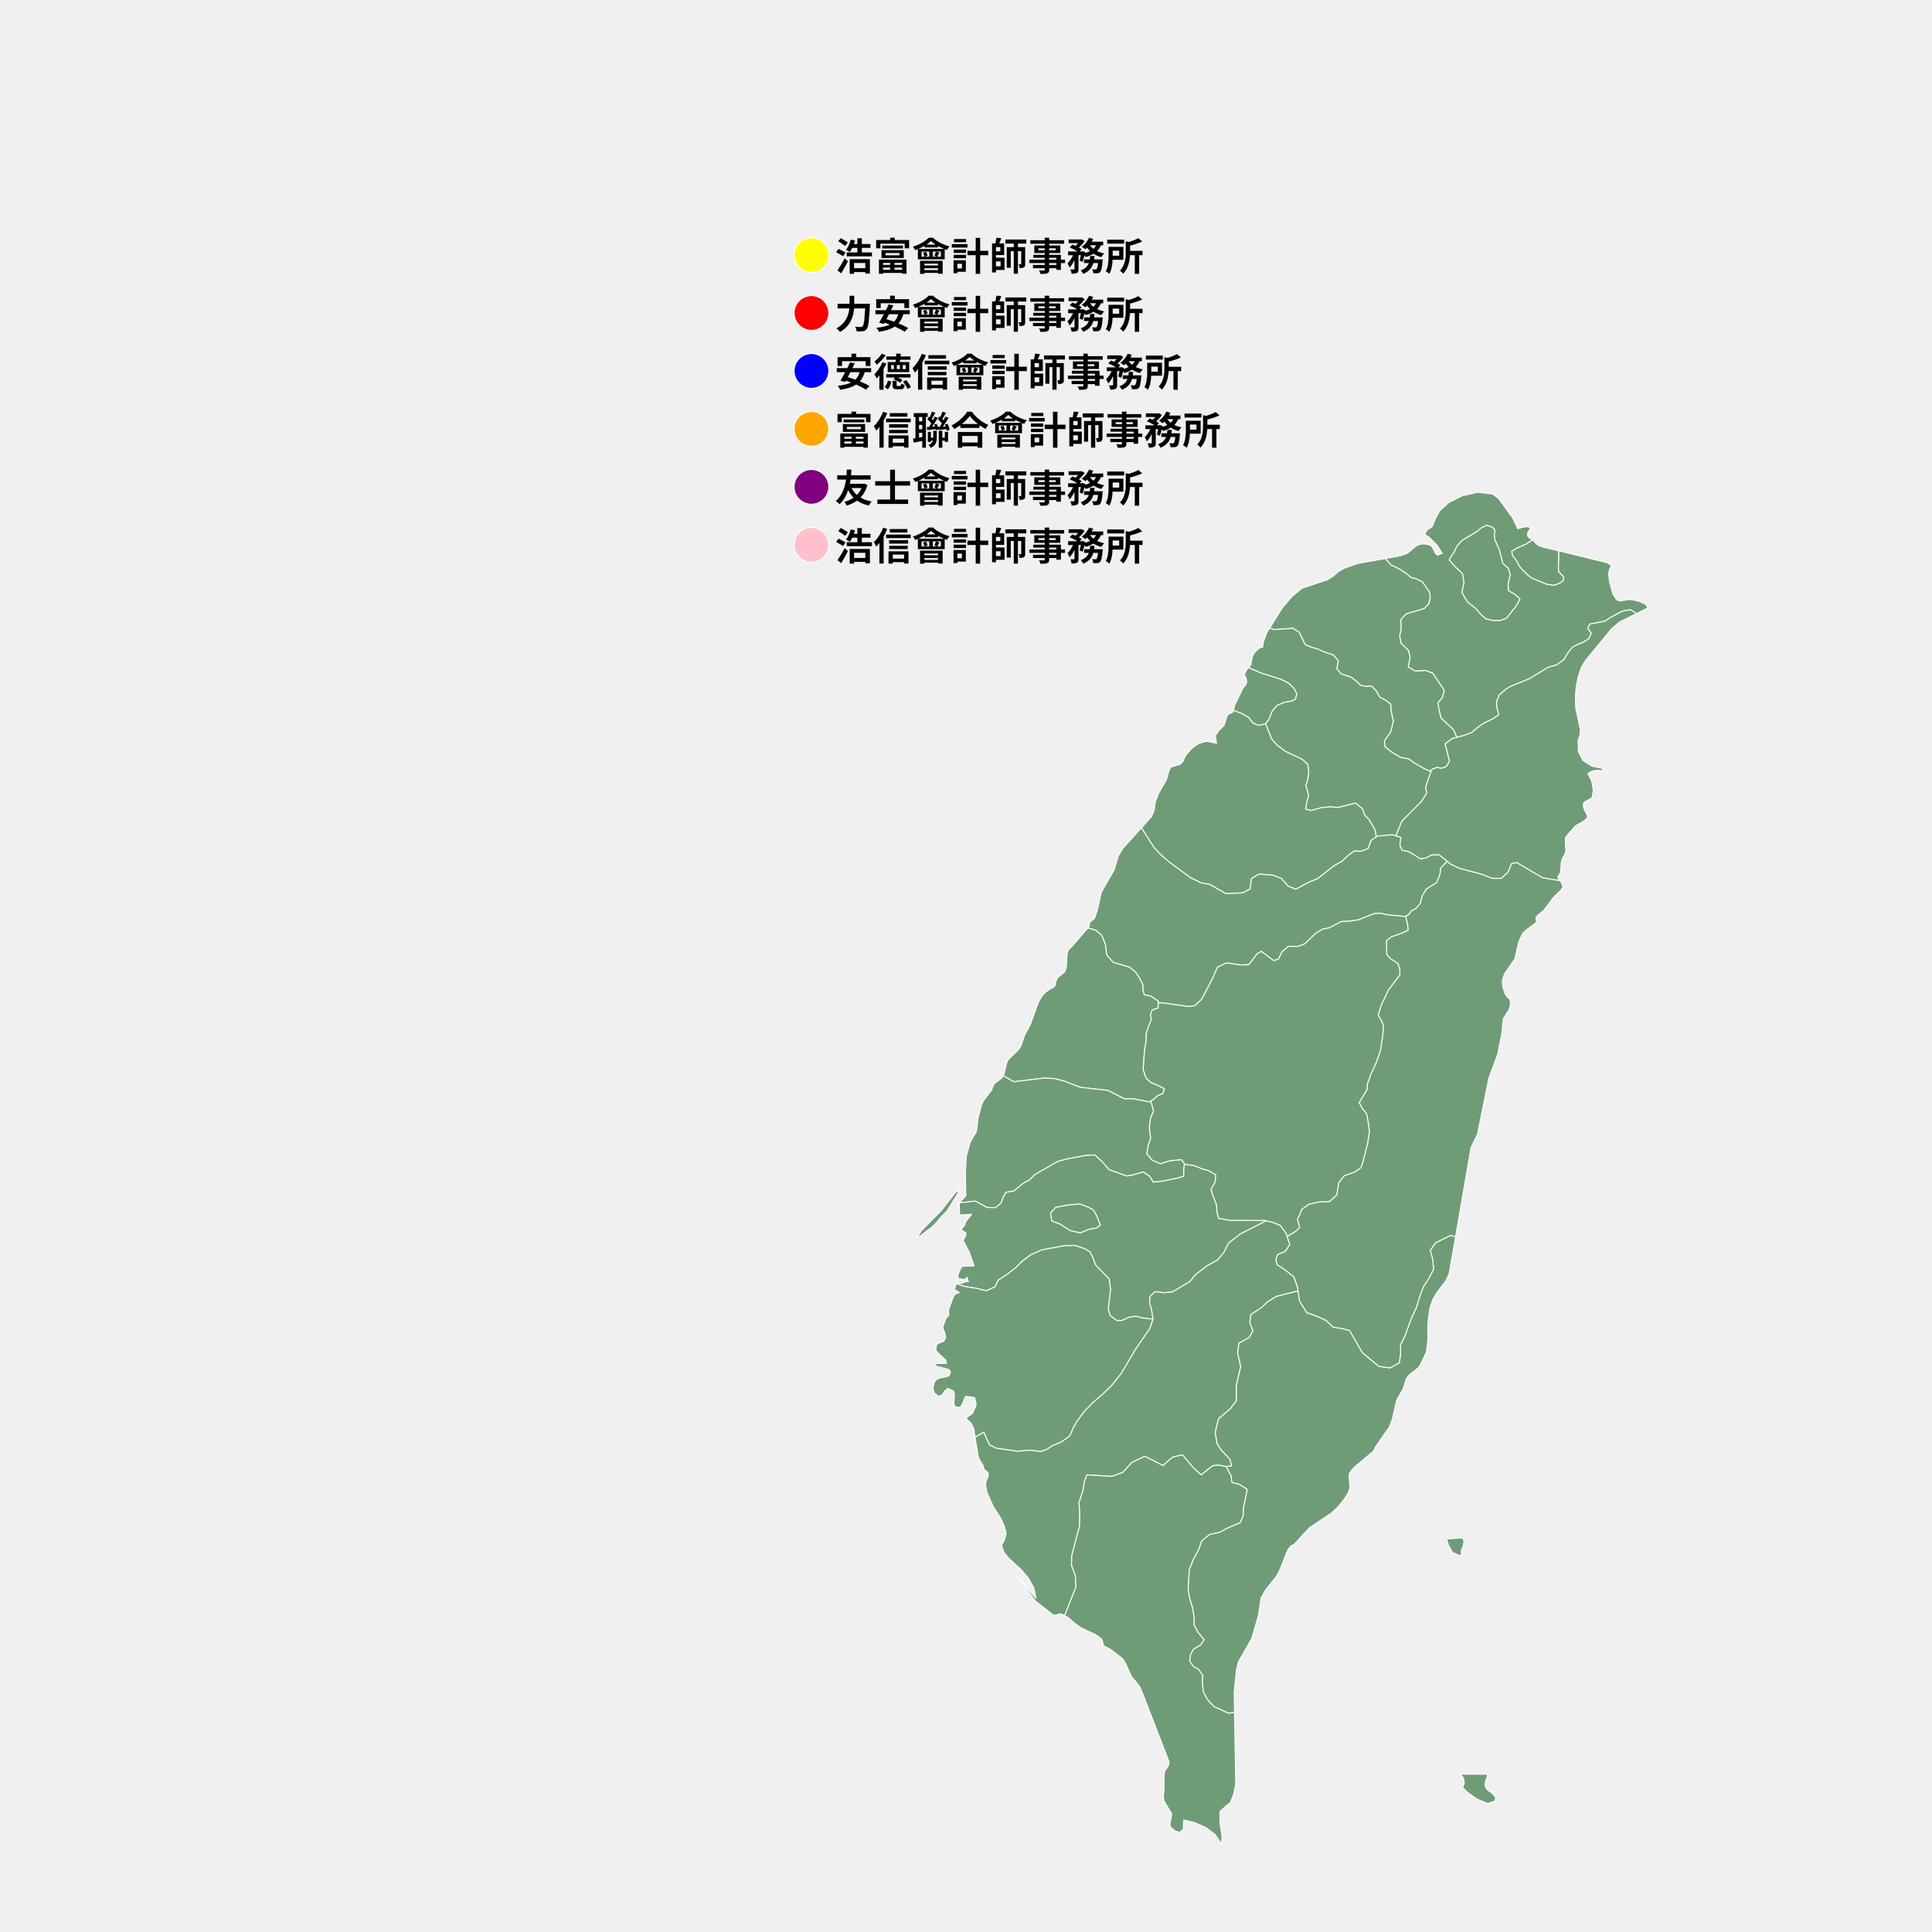
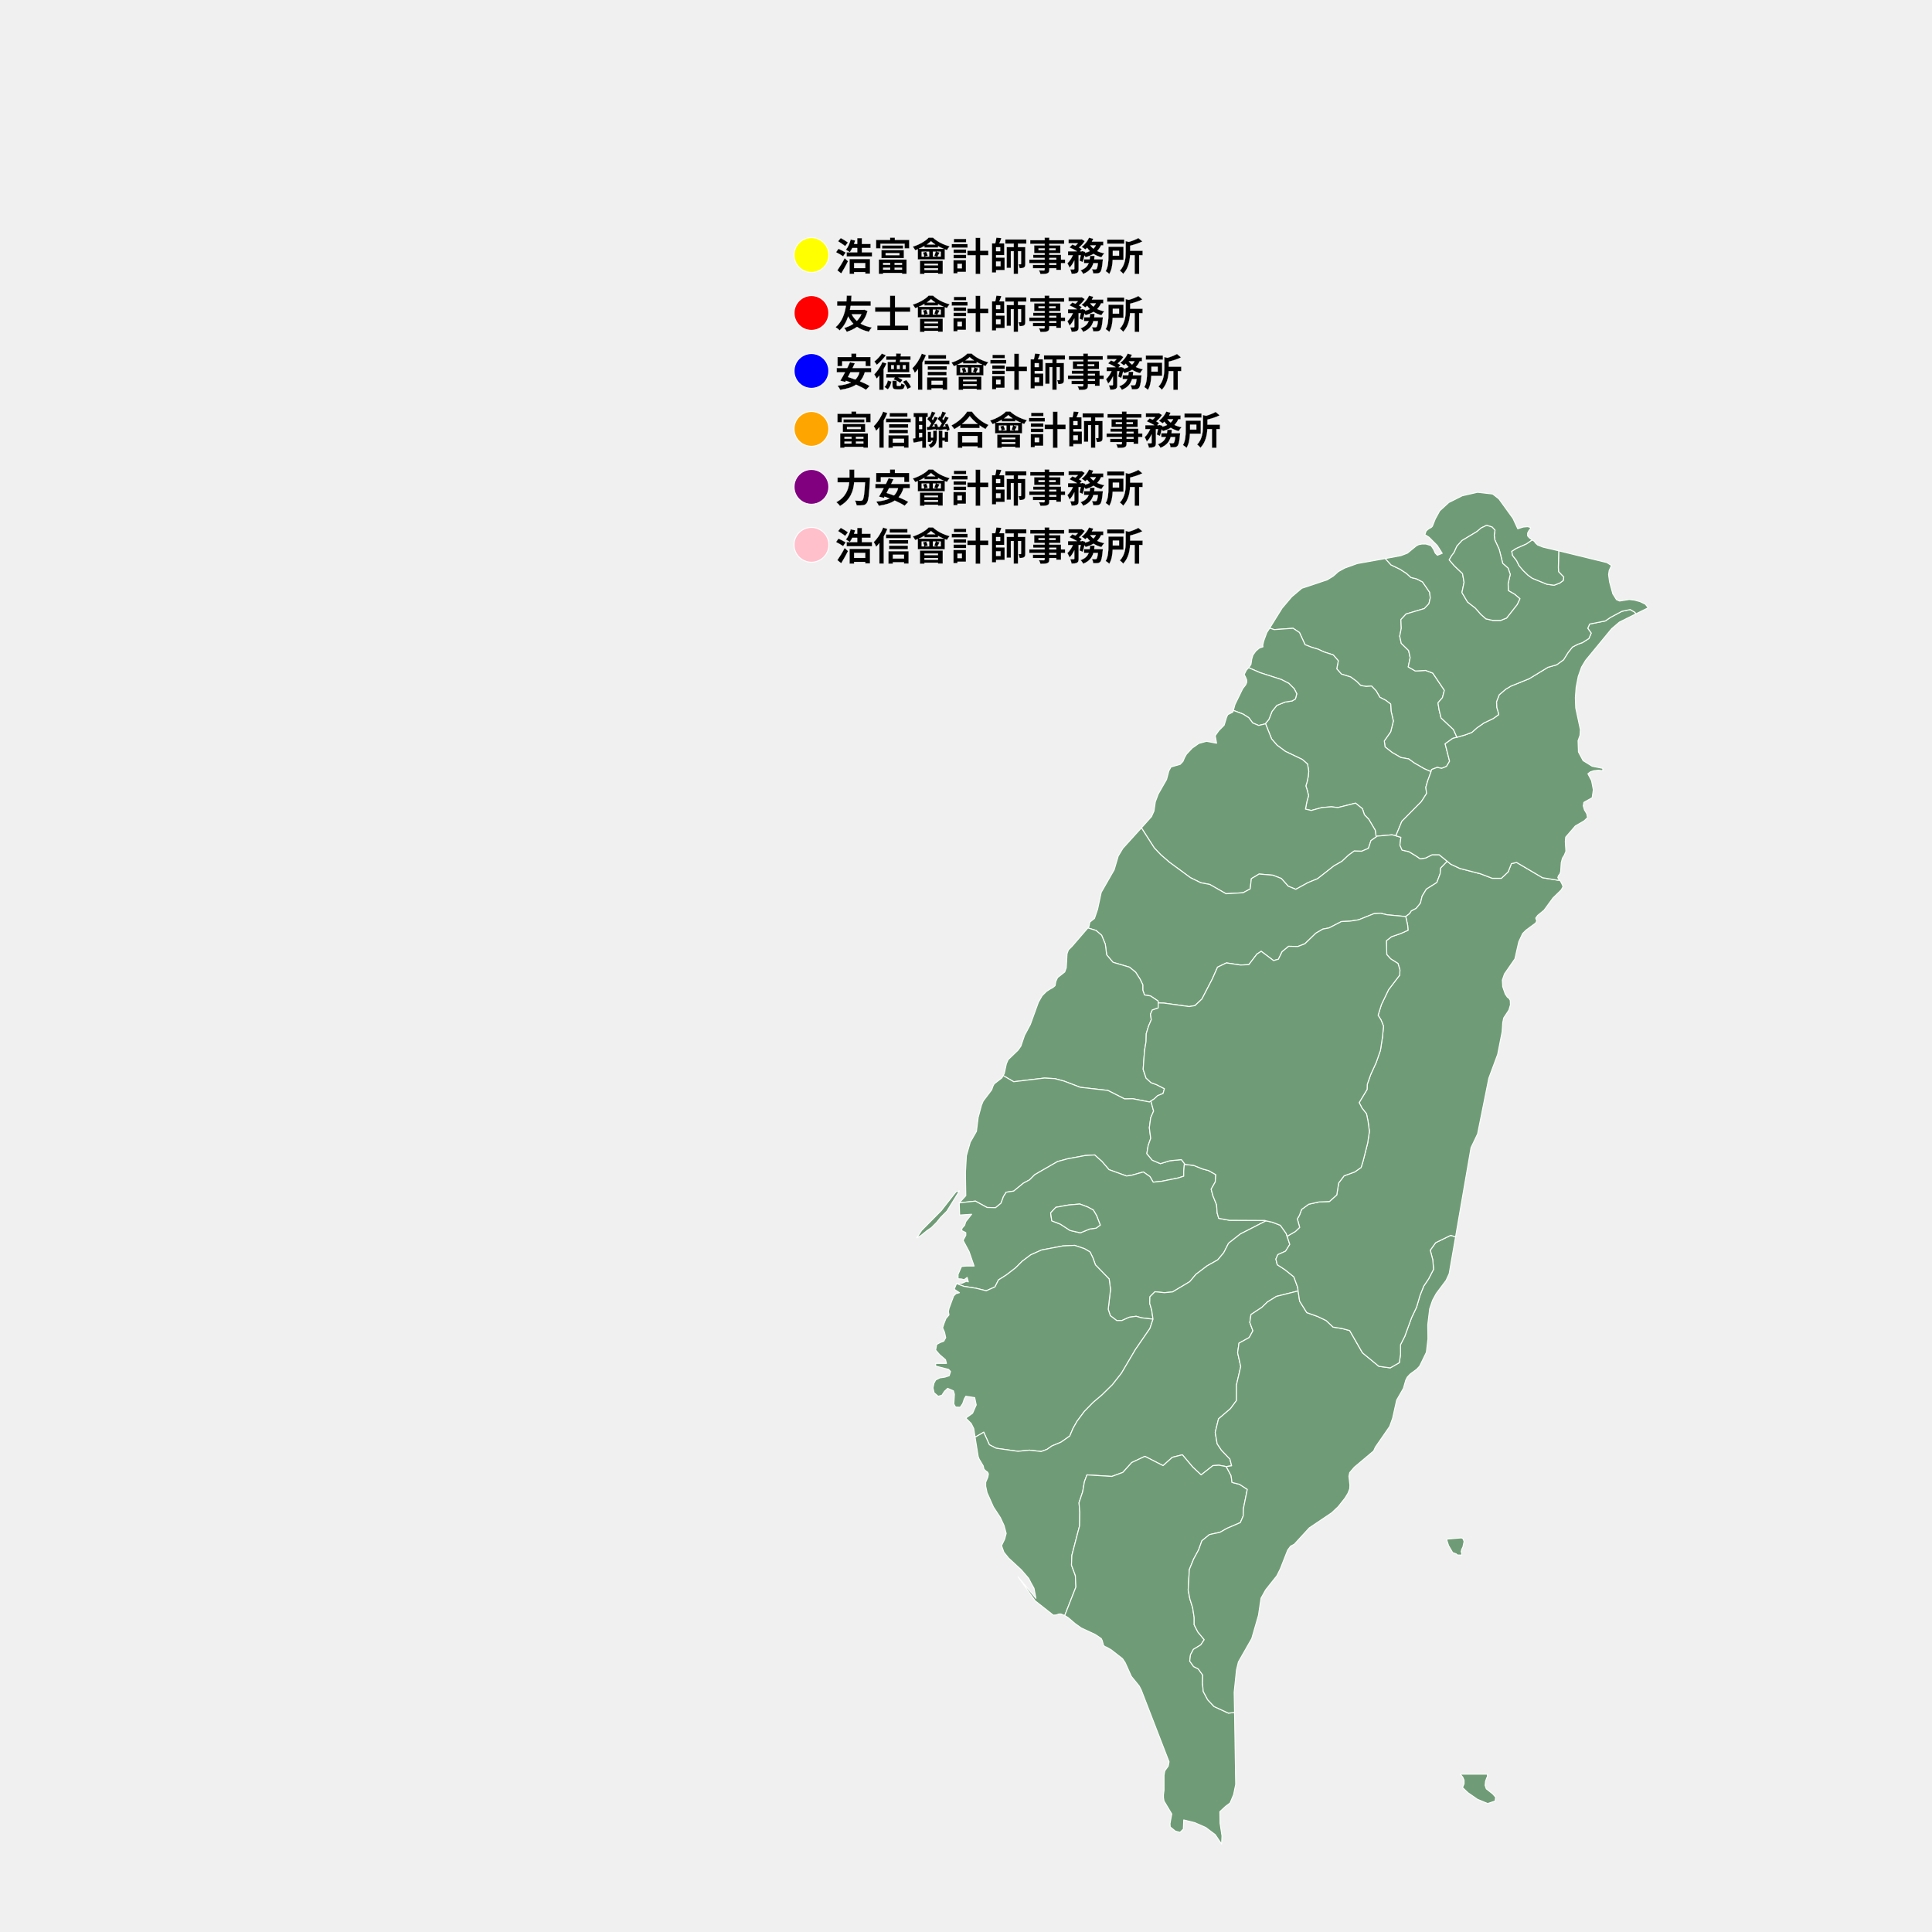
<svg xmlns="http://www.w3.org/2000/svg" baseprofile="tiny" fill="#6f9c76" height="1000" stroke="#ffffff" stroke-linecap="round" stroke-linejoin="round" stroke-width=".5" version="1.2" viewbox="0 0 1000 1000" width="1000">
  <g id="features">
    <path d="M657.2 325.1l6.4-10.3 5-5.9 5.2-4.4 13.2-4.4 3.1-1.9 2.7-2.4 3.3-1.8 6.4-2.3 14.5-2.6 3 3.3 4.6 2.2 3.4 2.2 2.3 2.1 2.9 0.7 3.1 1.6 3.7 5.4 0.3 2.9-0.7 3-2.4 2.5-9.4 2.8-2.7 2.9 0.2 4.5-0.8 4.1 0.8 3.7 3.8 3.7 0.8 3.7-1 4.8 3.7 2.1 5.3-0.3 3.7 1.4 6 8.9-1 3.8-2.3 2.7 0.6 3.7 1 4.1 6.4 6 1.8 4-2.2 0.6-3.9 2.8 2.3 9-1.6 2.7-2.5 1-2.3-0.5-2.9 1.1-0.3 1.1-3.5-1.5-5.2-3-2.9-2.1-4-0.7-4.5-2.6-3.7-2.9-0.4-3.1 3.3-4.7 1.4-5.6-1.2-5.2-0.2-3.6-2.5-1.9-3.1-1.6-1.9-3.3-2.4-2.5-2.8 0.2-2.8-0.5-2.2-2.2-3-2.2-4.8-1.5-2.4-2.7 0.8-4.2-2.6-3-4.9-1.6-3-1.4-3.1-0.9-3.6-1.4-2.9-6.3-3.3-2.2-9.8 0.7-2.3-0.8z" id="Region4" name="Taoyuan">
</path>
    <path d="M657.2 325.1l2.3 0.8 9.8-0.7 3.3 2.2 2.9 6.3 3.6 1.4 3.1 0.9 3 1.4 4.9 1.6 2.6 3-0.8 4.2 2.4 2.7 4.8 1.5 3 2.2 2.2 2.2 2.8 0.5 2.8-0.2 2.4 2.5 1.9 3.3 3.1 1.6 2.5 1.9 0.2 3.6 1.2 5.2-1.4 5.6-3.3 4.7 0.4 3.1 3.7 2.9 4.5 2.6 4 0.7 2.9 2.1 5.2 3 3.5 1.5-1.7 4.7-1 3.4 0.4 3.2-2.7 4.2-10.1 10.2-3.1 7.5-2-0.5-7.7 0.7-0.5 0.4-0.5-3.5-3.3-5.6-2.3-2.4-1-3.1-3.6-2.9-9.1 2.3-3.4-0.4-4.9 0.4-5.5 1.5-3-0.7 0.7-3.7 0.9-3.3-0.7-2.9-0.7-2.1 0.7-2.3 0.5-2.4 0.3-2.8-0.6-3.8-2.7-2.4-8.8-4.2-4.3-3.2-2.8-3.2-3.2-8 1.8-2.2 1.6-4.1 2.5-3.1 4.2-1.7 3.7-0.6 1.7-1 0.7-2.7-1.3-2.6-2.8-2.8-3.9-2-10.9-3.5-6-2.6 0.1-0.1 1.1-1.6 0.4-2.7 0.6-2.1 1.5-2.1 1.9-1.6 1.8-0.6-0.1-0.9 0.5-2.1 1.6-4.4 1.5-2.3z" id="Region5" name="Hsinchu">
</path>
    <path d="M646.3 345.6l6 2.6 10.9 3.5 3.9 2 2.8 2.8 1.3 2.6-0.7 2.7-1.7 1-3.7 0.6-4.2 1.7-2.5 3.1-1.6 4.1-1.8 2.2-0.2 0.2-3.3 0.8-3.1-1.3-2-2.7-3-1.9-5-1.9 0.8-3 4-8.2 1.6-2.1 0.5-1.2 0-1.2-0.5-1.3-0.8-1.6 1.1-2.2 1.2-1.3z" id="Region6" name="Hsinchu City">
</path>
    <path d="M655 374.5l3.2 8 2.8 3.2 4.3 3.2 8.8 4.2 2.7 2.4 0.6 3.8-0.3 2.8-0.5 2.4-0.7 2.3 0.7 2.1 0.7 2.9-0.9 3.3-0.7 3.7 3 0.7 5.5-1.5 4.9-0.4 3.4 0.4 9.1-2.3 3.6 2.9 1 3.1 2.3 2.4 3.3 5.6 0.5 3.5-2.7 1.9-1.3 4-3.5 1.5-3.9-0.1-3 2.2-3.3 3.1-4.2 2.4-8.4 6.6-4.9 2-6.4 3.5-3.9-1.6-3.6-4-4.4-1.7-7.1-0.6-4 2.4-0.6 5.3-3.7 2-8.8 0.5-8.4-4.8-4.7-0.9-5.3-2.6-10.9-8-4.5-3.9-3.4-3.6-6.6-10.3 5.2-5.8 1.3-2.9 0.7-4.8 1.5-4 4.3-7.5 1.2-4.5 1.1-2 4.8-1.4 1.4-1.5 0.8-1.9 1-1.8 3-3.2 3.4-2.4 4-1.1 5.2 1-0.7-3.9 1.9-2.7 2.7-2.7 1.3-4.2 0.6-1.3 2.6-1.3 0.3-0.9 5 1.9 3 1.9 2 2.7 3.1 1.3 3.3-0.8 0.2-0.2z" id="Region7" name="Miaoli">
</path>
    <path d="M712.3 433.2l0.5-0.4 7.7-0.7 2 0.5 2.6 0.8-0.5 4 1.1 2.6 3.5 0.8 3.2 1.9 2.7 1.8 2.8-0.4 3.4-1.7 3.6 0 4.2 3.4-3.4 3.5-0.3 3-1.7 4.5-5.4 3.4-2.2 3.6-0.9 3.7-2.2 2.7-2.5 1.3-0.9 1.4-2 1.5-9.6-0.9-3.4-0.8-3.4 0.2-8 3.2-4.5 0.7-4.4 0.2-6.4 3.3-3.2 0.6-3.6 2.1-5.7 5.5-3.6 1.4-4.8-0.1-3.4 2.8-1.9 3.9-2.5 0.7-6.4-4.8-2.2 1.4-4.2 5.5-4.3 0.2-7.3-1.1-4.6 2.2-2.7 6.1-5.4 10.4-3.6 3.4-3 0.5-13-1.8-3-0.1-0.1-1-3.9-2.6-3.1-0.5-0.9-2.5 0-2.8-1.4-2.9-2.3-3.6-3.2-2.6-8.5-2.5-3.3-3.9-0.7-5.5-1.9-4.6-2.9-2.5-4.2-1.3 0.5-0.6 0.5-2.4 2.4-1.9 1.6-4.7 1.9-8.8 6.7-11.7 2.1-7.1 2.4-4 9.6-10.6 6.6 10.3 3.4 3.6 4.5 3.9 10.9 8 5.3 2.6 4.7 0.9 8.4 4.8 8.8-0.5 3.7-2 0.6-5.3 4-2.4 7.1 0.6 4.4 1.7 3.6 4 3.9 1.6 6.4-3.5 4.9-2 8.4-6.6 4.2-2.4 3.3-3.1 3-2.2 3.9 0.1 3.5-1.5 1.3-4 2.7-1.9z" id="Region8" name="Taichung City">
</path>
    <path d="M563.1 480.3l4.2 1.3 2.9 2.5 1.9 4.6 0.7 5.5 3.3 3.9 8.5 2.5 3.2 2.6 2.3 3.6 1.4 2.9 0 2.8 0.9 2.5 3.1 0.5 3.9 2.6 0.1 1 0 2.6-3.1 1.1-0.9 2.1 0.4 2.9-1.4 3.3-1.2 3.9-0.1 4.1-0.8 4.7-0.7 9.7 1.5 4.5 2.6 2.4 2.8 1 4.1 2.1-0.7 2.5-2.8 1.1-1.8 1.7-1.7 1.1-0.7 0.5-8.7-1.7-4.2 0.1-8.7-4.4-14.2-1.6-8.4-3.2-4.8-1.3-5.4-0.3-15.9 1.9-5.5-3.2 0.6-1 1.1-5.1 0.9-2.1 5.1-4.9 1.5-2.1 1.9-5.6 3-5.6 4.2-11.6 1.9-3.3 2.2-2.2 1.8-1.2 1.5-0.8 1.2-1 0.4-2.2 0.9-2 3.7-2.9 0.8-2.2 0.4-7.2 0.7-2 1.9-1.9 8.2-9.5z" id="Region9" name="Changhua">
</path>
    <path d="M519.2 556.7l5.5 3.2 15.9-1.9 5.4 0.3 4.8 1.3 8.4 3.2 14.2 1.6 8.7 4.4 4.2-0.1 8.7 1.7 0.7-0.5 1.4 5.2-1.5 3.4-0.7 5.2 0.7 5.5-1.3 3.7-0.7 4.2 2.8 3.4 4.2 1.8 4.9-1.5 6-0.6 1.9 2.5-0.4 0-0.3 3.6 0 2.5-2.8 0.9-8.4 1.7-4.6 0.5-1.7-2.9-3.4-2.4-6 1.7-2.7 0.4-9.1-3.3-3.6-4.2-3.8-3.4-4.9 0.3-9.1 1.7-5.2 1.4-11.8 6.8-2.7 2.7-3.2 1.7-5 4.1-3.9 0.6-1.4 2.2-1.3 3.5-2.8 2.3-4.4-0.1-6-3.3-7.6 0.8-0.1 0.1-0.7 0 3.4-3.7-0.2-11.8 0.5-8.9 2-7 3.2-5.6 0.9-7.2 1.7-6.3 0.9-2.2 4.4-5.8 0.7-2 0.6-1.1 4-3.1 0.6-1.2z" id="Region10" name="Yunlin">
</path>
    <path d="M496.5 622.6l0.7 0 0.1-0.1 7.6-0.8 6 3.3 4.4 0.1 2.8-2.3 1.3-3.5 1.4-2.2 3.9-0.6 5-4.1 3.2-1.7 2.7-2.7 11.8-6.8 5.2-1.4 9.1-1.7 4.9-0.3 3.8 3.4 3.6 4.2 9.1 3.3 2.7-0.4 6-1.7 3.4 2.4 1.7 2.9 4.6-0.5 8.4-1.7 2.8-0.9 0-2.5 0.3-3.6 0.4 0 4.4 0.5 4.8 1.9 3 0.8 3.7 2.1-0.3 3.8-2.1 3.7 0.9 3.4 1.9 4.7 0.3 4.2 0.8 2.8 5.5 1 18.4 0.1 0.6 0.2-13.3 6.8-6.1 4.8-2.5 4.9-3.1 3.7-5.5 3.1-5.8 4.4-3.2 3.8-8.9 5.3-4.2 0.4-4.9-0.5-2.6 2.6-0.1 3.5 1 3.3 0.7 4.8-6-0.7-2.7-0.8-3.6 0.5-3.8 1.7-2.7 0-3.3-2.5-1.1-3.3 1.2-10.3-0.7-5.4-7.1-7.3-1.3-3.6-1.5-3.1-2.9-1.7-5.1-1.7-6.1 0.3-11 2.1-5.6 2.5-4.4 3.3-3.4 3.4-4.8 3.7-4.1 2.6-1.8 3.6-4.5 2-5.3-1.3-6.3-1-3.8-1.4 2.8-0.2 2.3-1 1 0.3-0.6-2.3-1.6 1.2-1.3-0.4-1.8-0.1 0-2.3 1.8-4.1 2.6-0.2 3.9 0-2.6-7.5-3.1-5.8 1.4-2.6 0-1.4-2.2-1.1 0.3-1.2 1.3-1.5 0.6-1.9 3-3.8-6.2 0.4-0.2-6.3z m62.7 15.5l4.9-2 3.2-0.4 2.2-1.6-1.9-4.9-1.7-2.9-3-1.6-4-1.5-5.7 0.5-6.7 1.2-2.7 2.9 0.6 4.1 4.4 1.7 5.1 3.3 5.3 1.2z m-82.1-1.3l10.1-10.2 7.6-9.7 1.8-0.5-6.5 10.5-3.2 3.2-2.1 2.6-2.7 2.7-2.2 1.5-3.2 2.6-2.2 1.2 2.6-3.9z" id="Region11" name="Chiayi">
</path>
    <path d="M495.1 664.4l3.8 1.4 6.3 1 5.3 1.3 4.5-2 1.8-3.6 4.1-2.6 4.8-3.7 3.4-3.4 4.4-3.3 5.6-2.5 11-2.1 6.1-0.3 5.1 1.7 2.9 1.7 1.5 3.1 1.3 3.6 7.1 7.3 0.7 5.4-1.2 10.3 1.1 3.3 3.3 2.5 2.7 0 3.8-1.7 3.6-0.5 2.7 0.8 6 0.7-1.6 4.8-7.5 10.9-7.2 12.2-4.7 6-5.4 5.3-4.6 3.9-4.5 4.6-3.8 5.1-2.1 3.7-1.7 4-4.6 3.2-4.6 1.9-2.6 1.8-3 1.1-6.1-0.7-5.9 0.6-11.3-1.6-3.5-1.8-2.8-6.2-0.1-0.3-4.5 2.6-0.7-4.5-1.3-2.6-2.8-2.8 3.5-2.5 1.9-4.3-0.8-3.8-4.6-0.7-0.8 1.4-0.8 2.4-1.3 1.9-2.4-0.1-0.9-1.6 0.3-5-0.5-1.8-3-1.3-1.6 1.5-1.4 2.1-1.9 0.5-2.1-1.8-0.6-2.5 0.5-2.4 0.9-1.7 2.1-1.1 2.7-0.4 2.2-0.7 0.7-2.2-1-1.1-6.7-1.7 0-1.4 5.6 0-0.5-1.9-3.1-2.7-2-2.3 0.5-2.9 1.8-1 1.9-0.7 1-1.8-0.6-2.8-1-2.3 0.7-2.2 1-2.6 1.6-1.9-0.3-1.7 0.3-1.6 2.4-6.5 1.2-1.2 1.8-0.5-2.7-1.8 1.2-2.9z" id="Region12" name="Tainan City">
</path>
    <path d="M596.8 682.8l-0.7-4.8-1-3.3 0.1-3.5 2.6-2.6 4.9 0.5 4.2-0.4 8.9-5.3 3.2-3.8 5.8-4.4 5.5-3.1 3.1-3.7 2.5-4.9 6.1-4.8 13.3-6.8 3.2 0.7 4.2 1.6 3 4.2 0.5 1.5 1.4 4.2-2.2 3.5-4 1.8-1 2.3 0.7 2.9 4 2.6 4.6 3.7 2 5.5 0.2 1.8-11.2 2.8-4.7 2.9-2.9 2.8-5.6 3.7-0.6 4.1 1.6 4.3-1.9 3.5-5.3 2.9-0.7 5 1.6 7.1-2.2 9.5 0 8.1-3.1 4.2-6.2 5.3-1.7 7 1 5.9 2.2 3.3 4.4 4.6 0.9 3.5-2.8 0.4-3.8-0.7-3.1 0.2-6.1 4.8-4.3-4-5.4-6.4-5.2 1.3-4.8 4.3-9.4-4.8-6.8 3.2-4.6 5.1-5.7 2.1-12.9-0.8-1.3 3.5-0.9 5.2-1.9 5.7 0.4 5-0.1 6.9-4 15.3-0.2 5.1 2 5.4 0.3 5.9-5.8 14.8-1.9-0.8-1.1 0-1.4 0.5-1.5 0.1-9.4-7.4-8.8-12.4 9.2 11.1-1-5.2-1.6-2.9-1.2-2.3-3.8-4.4-6.5-6-2.5-3.1-1.2-3.4 1.6-3.3 0.8-3-1.1-4.1-1.9-4.1-3.6-5.5-3.3-7.4-0.7-3.3 0-2.1 1.1-2.6 0.3-1.7-0.4-0.9-1-0.7-0.9-0.9-0.4-1.7-2.1-3.5-0.5-1.4-1.6-9.9 4.5-2.6 0.1 0.3 2.8 6.2 3.5 1.8 11.3 1.6 5.9-0.6 6.1 0.7 3-1.1 2.6-1.8 4.6-1.9 4.6-3.2 1.7-4 2.1-3.7 3.8-5.1 4.5-4.6 4.6-3.9 5.4-5.3 4.7-6 7.2-12.2 7.5-10.9 1.6-4.8z" id="Region13" name="Kaohsiung City">
</path>
    <path d="M551.1 836.2l5.8-14.8-0.3-5.9-2-5.4 0.2-5.1 4-15.3 0.1-6.9-0.4-5 1.9-5.7 0.9-5.2 1.3-3.5 12.9 0.8 5.7-2.1 4.6-5.1 6.8-3.2 9.4 4.8 4.8-4.3 5.2-1.3 5.4 6.4 4.3 4 6.1-4.8 3.1-0.2 3.8 0.7 2.5 4.7 0.5 3.5 3.9 1 4 2.6-2 9.9-0.1 3.8-1.5 3.5-7 3-3.5 2-5.5 1.2-3.9 3.2-1.7 4.7-2.6 4.8-2.2 5.4-0.6 10.6 0.9 4.7 1.4 4.4 0.8 5.1 0 3.8 1.9 3.7 3.3 4-1.8 2.7-3.8 2.3-1.5 2.8-0.4 3.3 2 2.8 2.4 1.2 2.3 3.2-0.1 4.1 0.4 4.4 2.3 4.3 3.3 3.5 7.4 3.4 3.2-0.3 0.6 37.2-1.1 5.3-1.8 4.3-2.4 1.8-2.9 2.7 0.1 6 1 6.6-0.2 4.2-3.3-4.9-4.9-3.7-5.7-2.5-5.7-1.4-0.2 4.7-1.7 1.7-2.4-0.6-2.7-2.2-0.1-1.7 0.9-5-4-6.7-0.3-1.8 0-1.4 0.3-2.4 0-7.7 0.4-2.3 1.8-2.5 0.4-2.2-14.4-37.2-1.1-2.1-4-4.9-3.2-7.1-1.4-2.1-5.9-4.6-2.3-1.3-0.8-0.3-0.8-0.6-0.7-2.6-0.5-1-3.1-2.1-7.3-3.4-3.2-2.3-3.5-3-1.6-1-0.2-0.1z" id="Region14" name="Pingtung">
</path>
    <path d="M634.7 759.1l2.8-0.4-0.9-3.5-4.4-4.6-2.2-3.3-1-5.9 1.7-7 6.2-5.3 3.1-4.2 0-8.1 2.2-9.5-1.6-7.1 0.7-5 5.3-2.9 1.9-3.5-1.6-4.3 0.6-4.1 5.6-3.7 2.9-2.8 4.7-2.9 11.2-2.8 0.8 5.3 3.7 5.9 5.6 2 4.4 2.1 3.6 3.4 4.5 0.7 4.1 1.1 6.6 11.5 8.5 7 5.9 0.8 4.7-2.7 0.6-4.4 0-4.9 2.2-4.3 3.5-9.6 2.6-5.5 1.8-6.1 1.9-4.8 2.5-3.7 2.6-5-0.4-4.9-1.3-5 2.8-3.9 7.8-3.8 2.5 0.8-3.3 19-1.6 3.5-5.1 6.8-1.9 3.5-1.5 4.4-1 8.3 0.1 7.3-0.8 6.9-3.5 7.2-1.5 1.6-3.4 2.5-1.5 1.6-0.8 1.6-1.2 4.2-3.5 6.1-2.1 9.4-1.5 4.2-7.4 10.7-0.9 2-10 8.4-2.4 2.8-0.4 1.9 0.5 4.5-0.1 2-0.9 2.3-1.6 2.6-3.4 4.3-3.4 3.2-11.6 7.8-7.8 8.5-1.9 1-1.5 2-3.8 9.7-1.8 3.6-5.8 7.3-2.4 4.3-1.3 8.8-3.5 12.1-6.9 12.1-1 4.1-1.2 11.6 0.2 10.5-3.2 0.3-7.4-3.4-3.3-3.5-2.3-4.3-0.4-4.4 0.1-4.1-2.3-3.2-2.4-1.2-2-2.8 0.4-3.3 1.5-2.8 3.8-2.3 1.8-2.7-3.3-4-1.9-3.7 0-3.8-0.8-5.1-1.4-4.4-0.9-4.7 0.6-10.6 2.2-5.4 2.6-4.8 1.7-4.7 3.9-3.2 5.5-1.2 3.5-2 7-3 1.5-3.5 0.1-3.8 2-9.9-4-2.6-3.9-1-0.5-3.5-2.5-4.7z m134.6 166.8l3.3 2.6 1.5 1.7-0.2 2-3.9 1.3-5.3-2.2-4.9-3.4-2.8-2.7 0.8-1.9 0-1.9-0.7-1.6-1.3-1.5 14.1 0 0 1.2-0.4 0.8-0.6 1.7-0.2 2.1 0.6 1.8z m-19.5-125.9l-1-3 0.4-0.4 7.3-0.6 0.8 0.5 0.5 1.4-0.6 2.8-0.6 1.2-0.3 1.2 0.3 1.1-0.1 0.8-0.5-0.1-1.3 0-0.6-0.2-0.3-0.4-1.9-0.7-2.1-3.6z" id="Region15" name="Taitung">
</path>
    <path d="M727.6 474.4l2-1.5 0.9-1.4 2.5-1.3 2.2-2.7 0.9-3.7 2.2-3.6 5.4-3.4 1.7-4.5 0.3-3 3.4-3.5 1.8 1.5 4.7 2.2 10.8 2.8 6 2.3 4.7 0 3.5-3.3 1.7-4.3 2.7-0.6 13.4 7.9 8 1.3 0.8 0 0.5 0.5 0.6 1.1 0.5 1.1 0.2 0.7-1 1.7-4.2 4.1-4.6 6.3-3.3 2.7-1 1.4 0.5 1.5-0.6 1.1-4.9 3.6-1.8 1.8-2 4.3-2 8.8-5.4 7.8-1.1 3.2 0.2 3.4 1.3 3.8 1.1 1.6 0.9 0.7 0.6 1 0.1 2.3-0.8 2.7-2.7 4.1-0.5 2.5-0.3 4.6-2.3 11.7-4.6 12.4-5.8 28.8-3.4 7.1-8 46.2-2.5-0.8-7.8 3.8-2.8 3.9 1.3 5 0.4 4.9-2.6 5-2.5 3.7-1.9 4.8-1.8 6.1-2.6 5.5-3.5 9.6-2.2 4.3 0 4.9-0.6 4.4-4.7 2.7-5.9-0.8-8.5-7-6.6-11.5-4.1-1.1-4.5-0.7-3.6-3.4-4.4-2.1-5.6-2-3.7-5.9-0.8-5.3-0.2-1.8-2-5.5-4.6-3.7-4-2.6-0.7-2.9 1-2.3 4-1.8 2.2-3.5-1.4-4.2 4.3-2.5 2.2-2.1-1.2-4.4 1.1-1.9 1.1-3 3.7-2.7 5.4-1.2 5.3-0.2 3.8-3.4 1-6.2 2.8-3.7 5.5-2 3.3-2.3 1.1-3.6 2.3-9.1 0.9-6-0.7-5.2-0.8-3.9-2.3-2.9-1.5-2.9 4.1-6.8 0.1-2.7 1.8-5.1 2.8-6.1 2.2-6.3 1.1-7.2 0.5-5.4-1.3-3.2-1.5-2.4 1.7-5.5 3.7-7.7 5.8-7.6 0.1-2.7-1-3.3-3.8-2.4-2-2.2-0.2-7.2 2.7-2.1 4.7-1.6 3.8-1.7-0.2-2.6-1-4.5z" id="Region16" name="Hualien">
</path>
    <path d="M740.7 399.4l0.3-1.1 2.9-1.1 2.3 0.5 2.5-1 1.6-2.7-2.3-9 3.9-2.8 2.2-0.6 4.2-1.2 3.5-1.3 2.7-2.4 3.6-2.5 4.8-2.3 2.8-2-0.3-1.4-0.7-2.3-0.1-3 1.4-3.6 3.4-2.9 2.7-1.6 9.4-3.8 9.7-5.9 4.5-1.3 3.6-2.6 2.3-3.7 2.3-2.9 2.7-1.4 2.5-0.9 3.3-2.1 1.2-2.8-1.8-2.5 1-2.2 8.1-1.6 2.6-1.8 6-3.2 4.3-0.9 2.4 1.4 0.6 0.8-8.6 4.3-4 3.4-13.5 16.4-2.1 3.5-1.7 4.8-1.1 5.6-0.4 5.5 0.2 5.3 2.4 11.2-0.2 2.9-1 2.8 0.2 5.8 2.4 4.5 4.7 2.9 5.5 1.1 0 1.2-2.3-0.2-2.2 0.2-1.9 0.6-1.3 1 1.9 3.6 0.9 4.7-0.6 4.1-4.3 2.4-0.3 1.8 0.6 2.1 1.2 2 0.4 2-1.8 1.7-4.5 2.6-5 5.8-0.2 2.3 0.3 5-0.8 2-1 1.6-0.6 2.3-0.3 4.6-0.4 1.2-0.7 0.9-0.4 1 0.7 1.2 0.2 0.2-0.8 0-8-1.3-13.4-7.9-2.7 0.6-1.7 4.3-3.5 3.3-4.7 0-6-2.3-10.8-2.8-4.7-2.2-1.8-1.5-4.2-3.4-3.6 0-3.4 1.7-2.8 0.4-2.7-1.8-3.2-1.9-3.5-0.8-1.1-2.6 0.5-4-2.6-0.8 3.1-7.5 10.1-10.2 2.7-4.2-0.4-3.2 1-3.4 1.7-4.7z" id="Region17" name="Yilan">
</path>
    <path d="M754.1 381.6l-1.8-4-6.4-6-1-4.1-0.6-3.7 2.3-2.7 1-3.8-6-8.9-3.7-1.4-5.3 0.3-3.7-2.1 1-4.8-0.8-3.7-3.8-3.7-0.8-3.7 0.8-4.1-0.2-4.5 2.7-2.9 9.4-2.8 2.4-2.5 0.7-3-0.3-2.9-3.7-5.4-3.1-1.6-2.9-0.7-2.3-2.1-3.4-2.2-4.6-2.2-3-3.3 8.1-1.5 3.4-1.3 4.5-3.7 1.3-0.7 1.6-0.3 2.2 0 2.6 0.8 1.3 1.9 0.9 2 1.1 1.1 2.5-1-2.6-4.1-4.2-4.2-2.2-1.4 0.7-1.9 1.3-1.1 1.3-0.7 0.6-0.6 1.5-3.8 2.3-4.2 4.7-4.3 7-3.5 7.9-1.8 7.8 0.9 3.2 2.5 7.3 10.1 2.5 5.4 0.9-0.3 1.9-0.6 2.3-0.2 1.5 0.4-0.1 0.7-0.7 0.9-0.7 1.3 0 1.5 0.8 0.9 1.6 1.2-3.1 2.1-5.2 2.3-2.3 1.5 0.4 2.1 2.1 2.7 1.2 2.5 2.1 2.5 2.6 2.5 2.2 1.6 7.6 3.1 3.7 0.5 2.9-1.1 1.8-1.3 0.3-1.8-2.7-2.8-0.1-2.2 0.2-8.6 24.9 6.1 2.4 1.5-1.2 2.6-0.3 2.1 0.5 3.8 1.7 6.2 1.9 3 1.6 0.7 5-0.8 2.6 0.3 3 0.8 2.7 1.3 1.5 1.9-6.3 3.1-0.6-0.8-2.4-1.4-4.3 0.9-6 3.2-2.6 1.8-8.1 1.6-1 2.2 1.8 2.5-1.2 2.8-3.3 2.1-2.5 0.9-2.7 1.4-2.3 2.9-2.3 3.7-3.6 2.6-4.5 1.3-9.7 5.9-9.4 3.8-2.7 1.6-3.4 2.9-1.4 3.6 0.1 3 0.7 2.3 0.3 1.4-2.8 2-4.8 2.3-3.6 2.5-2.7 2.4-3.5 1.3-4.2 1.2z m22.7-60.5l3-1.2 5.5-7 1.4-3-2.7-2.3-3.3-1.9-0.1-3.6 1.1-4.8-1.1-3.2-2.8-2.5-1.8-7.2-1.2-2.6-1.1-2.4-0.3-2.4 0.4-2.6-1.5-1.6-2.8-0.9-2.9 1.4-2.1 1.8-7.8 4.7-2.6 2.9-1.5 3.3-1.3 1.7-1.2 2.1 2.7 3.1 4.2 4 0.8 4.5-1.1 5.3 2.9 4.9 4.1 3.2 2.8 3.2 2.6 2.3 3.5 0.8 4.2 0z" id="Region18" name="New Taipei City">
</path>
    <path d="M806.8 285.1l-0.2 8.6 0.1 2.2 2.7 2.8-0.3 1.8-1.8 1.3-2.9 1.1-3.7-0.5-7.6-3.1-2.2-1.6-2.6-2.5-2.1-2.5-1.2-2.5-2.1-2.7-0.4-2.1 2.3-1.5 5.2-2.3 3.1-2.1 1.1 0.7 0.5 0.8 1.2 1.1 2.8 1.1 8.1 1.9z" id="Region19" name="Keelung City">
</path>
    <path d="M599.5 519.1l3 0.1 13 1.8 3-0.5 3.6-3.4 5.4-10.4 2.7-6.1 4.6-2.2 7.3 1.1 4.3-0.2 4.2-5.5 2.2-1.4 6.4 4.8 2.5-0.7 1.9-3.9 3.4-2.8 4.8 0.1 3.6-1.4 5.7-5.5 3.6-2.1 3.2-0.6 6.4-3.3 4.4-0.2 4.5-0.7 8-3.2 3.4-0.2 3.4 0.8 9.6 0.9 1 4.5 0.2 2.6-3.8 1.7-4.7 1.6-2.7 2.1 0.2 7.2 2 2.2 3.8 2.4 1 3.3-0.1 2.7-5.8 7.6-3.7 7.7-1.7 5.5 1.5 2.4 1.3 3.2-0.5 5.4-1.1 7.2-2.2 6.3-2.8 6.1-1.8 5.1-0.1 2.7-4.1 6.8 1.5 2.9 2.3 2.9 0.8 3.9 0.7 5.2-0.9 6-2.3 9.1-1.1 3.6-3.3 2.3-5.5 2-2.8 3.7-1 6.2-3.8 3.4-5.3 0.2-5.4 1.2-3.7 2.7-1.1 3-1.1 1.9 1.2 4.4-2.2 2.1-4.3 2.5-0.5-1.5-3-4.2-4.2-1.6-3.2-0.7-0.6-0.2-18.4-0.1-5.5-1-0.8-2.8-0.3-4.2-1.9-4.7-0.9-3.4 2.1-3.7 0.3-3.8-3.7-2.1-3-0.8-4.8-1.9-4.4-0.5-1.9-2.5-6 0.6-4.9 1.5-4.2-1.8-2.8-3.4 0.7-4.2 1.3-3.7-0.7-5.5 0.7-5.2 1.5-3.4-1.4-5.2 1.7-1.1 1.8-1.7 2.8-1.1 0.7-2.5-4.1-2.1-2.8-1-2.6-2.4-1.5-4.5 0.7-9.7 0.8-4.7 0.1-4.1 1.2-3.9 1.4-3.3-0.4-2.9 0.9-2.1 3.1-1.1 0-2.6z" id="Region20" name="Nantou">
</path>
    <path d="M776.8 321.1l-4.2 0-3.5-0.8-2.6-2.3-2.8-3.2-4.1-3.2-2.9-4.9 1.1-5.3-0.8-4.5-4.2-4-2.7-3.1 1.2-2.1 1.3-1.7 1.5-3.3 2.6-2.9 7.8-4.7 2.1-1.8 2.9-1.4 2.8 0.9 1.5 1.6-0.4 2.6 0.3 2.4 1.1 2.4 1.2 2.6 1.8 7.2 2.8 2.5 1.1 3.2-1.1 4.8 0.1 3.6 3.3 1.9 2.7 2.3-1.4 3-5.5 7-3 1.2z" id="Region21" name="Taipei City">
</path>
    <path d="M559.2 638.1l-5.3-1.2-5.1-3.3-4.4-1.7-0.6-4.1 2.7-2.9 6.7-1.2 5.7-0.5 4 1.5 3 1.6 1.7 2.9 1.9 4.9-2.2 1.6-3.2 0.4-4.9 2z" id="Region22" name="Chiayi City">
</path>
  </g>
  <g id="points">
    <circle class="22.123479637643072|118.46584311825282" cx="182.2" cy="909.8" id="0">
</circle>
    <circle class="23.874448427495835|120.32875816495206" cx="535.3" cy="549.3" id="1">
</circle>
    <circle class="26.06315941481179|121.81909020231146" cx="817.8" cy="91.7" id="2">
</circle>
  </g>
  <g id="label_points">
    <circle class="Kinmen" cx="153.8" cy="422.9" id="TWKIN">
</circle>
    <circle class="Matsu Islands" cx="472.2" cy="56.8" id="TWLIE">
</circle>
    <circle class="Penghu" cx="396" cy="612.1" id="TWPEN">
</circle>
    <circle class="Taoyuan" cx="703.6" cy="320.4" id="TWTAO">
</circle>
    <circle class="Hsinchu" cx="693.7" cy="378.3" id="TWHSQ">
</circle>
    <circle class="Hsinchu City" cx="652.4" cy="360.1" id="TWHSZ">
</circle>
    <circle class="Miaoli" cx="640.8" cy="418.8" id="TWMIA">
</circle>
    <circle class="Taichung City" cx="604.9" cy="482.7" id="TWTXG">
</circle>
    <circle class="Changhua" cx="565" cy="532.6" id="TWCHA">
</circle>
    <circle class="Yunlin" cx="542.6" cy="581.1" id="TWYUN">
</circle>
    <circle class="Chiayi" cx="598.2" cy="640.2" id="TWCYQ">
</circle>
    <circle class="Tainan City" cx="536.2" cy="699.7" id="TWTNN">
</circle>
    <circle class="Kaohsiung City" cx="605.1" cy="724.8" id="TWKHH">
</circle>
    <circle class="Pingtung" cx="585.7" cy="821.9" id="TWPIF">
</circle>
    <circle class="Taitung" cx="675.1" cy="732.1" id="TWTTT">
</circle>
    <circle class="Hualien" cx="739" cy="565" id="TWHUA">
</circle>
    <circle class="Yilan" cx="783.8" cy="406.8" id="TWILA">
</circle>
    <circle class="New Taipei City" cx="763.3" cy="342.8" id="TWNWT">
</circle>
    <circle class="Keelung City" cx="796.7" cy="291.6" id="TWKEE">
</circle>
    <circle class="Nantou" cx="658.6" cy="552" id="TWNAN">
</circle>
    <circle class="Taipei City" cx="768.5" cy="297.9" id="TWTPE">
</circle>
    <circle class="Chiayi City" cx="556.7" cy="630.5" id="TWCYI">
</circle>
    <circle cx="420" cy="132" r="9" fill="yellow" />
    <text x="512" y="140" font-size="20" fill="black" font-weight="bold" stroke="white" stroke-width="0.1" text-anchor="middle">浩富會計師事務所</text>
    <circle cx="420" cy="162" r="9" fill="red" />
-     <text x="512" y="170" font-size="20" fill="black" font-weight="bold" stroke="white" stroke-width="0.1" text-anchor="middle">力安會計師事務所</text>
+     <text x="512" y="170" font-size="20" fill="black" font-weight="bold" stroke="white" stroke-width="0.1" text-anchor="middle">友士會計師事務所</text>
    <circle cx="420" cy="192" r="9" fill="blue" />
    <text x="522" y="200" font-size="20" fill="black" font-weight="bold" stroke="white" stroke-width="0.1" text-anchor="middle">安德信會計師事務所</text>
    <circle cx="420" cy="222" r="9" fill="orange" />
    <text x="532" y="230" font-size="20" fill="black" font-weight="bold" stroke="white" stroke-width="0.1" text-anchor="middle">富信聯合會計師事務所</text>
    <circle cx="420" cy="252" r="9" fill="purple" />
-     <text x="512" y="260" font-size="20" fill="black" font-weight="bold" stroke="white" stroke-width="0.1" text-anchor="middle">友士會計師事務所</text>
+     <text x="512" y="260" font-size="20" fill="black" font-weight="bold" stroke="white" stroke-width="0.1" text-anchor="middle">力安會計師事務所</text>
    <circle cx="420" cy="282" r="9" fill="pink" />
    <text x="512" y="290" font-size="20" fill="black" font-weight="bold" stroke="white" stroke-width="0.1" text-anchor="middle">浩信會計師事務所</text>
  </g>
</svg>
